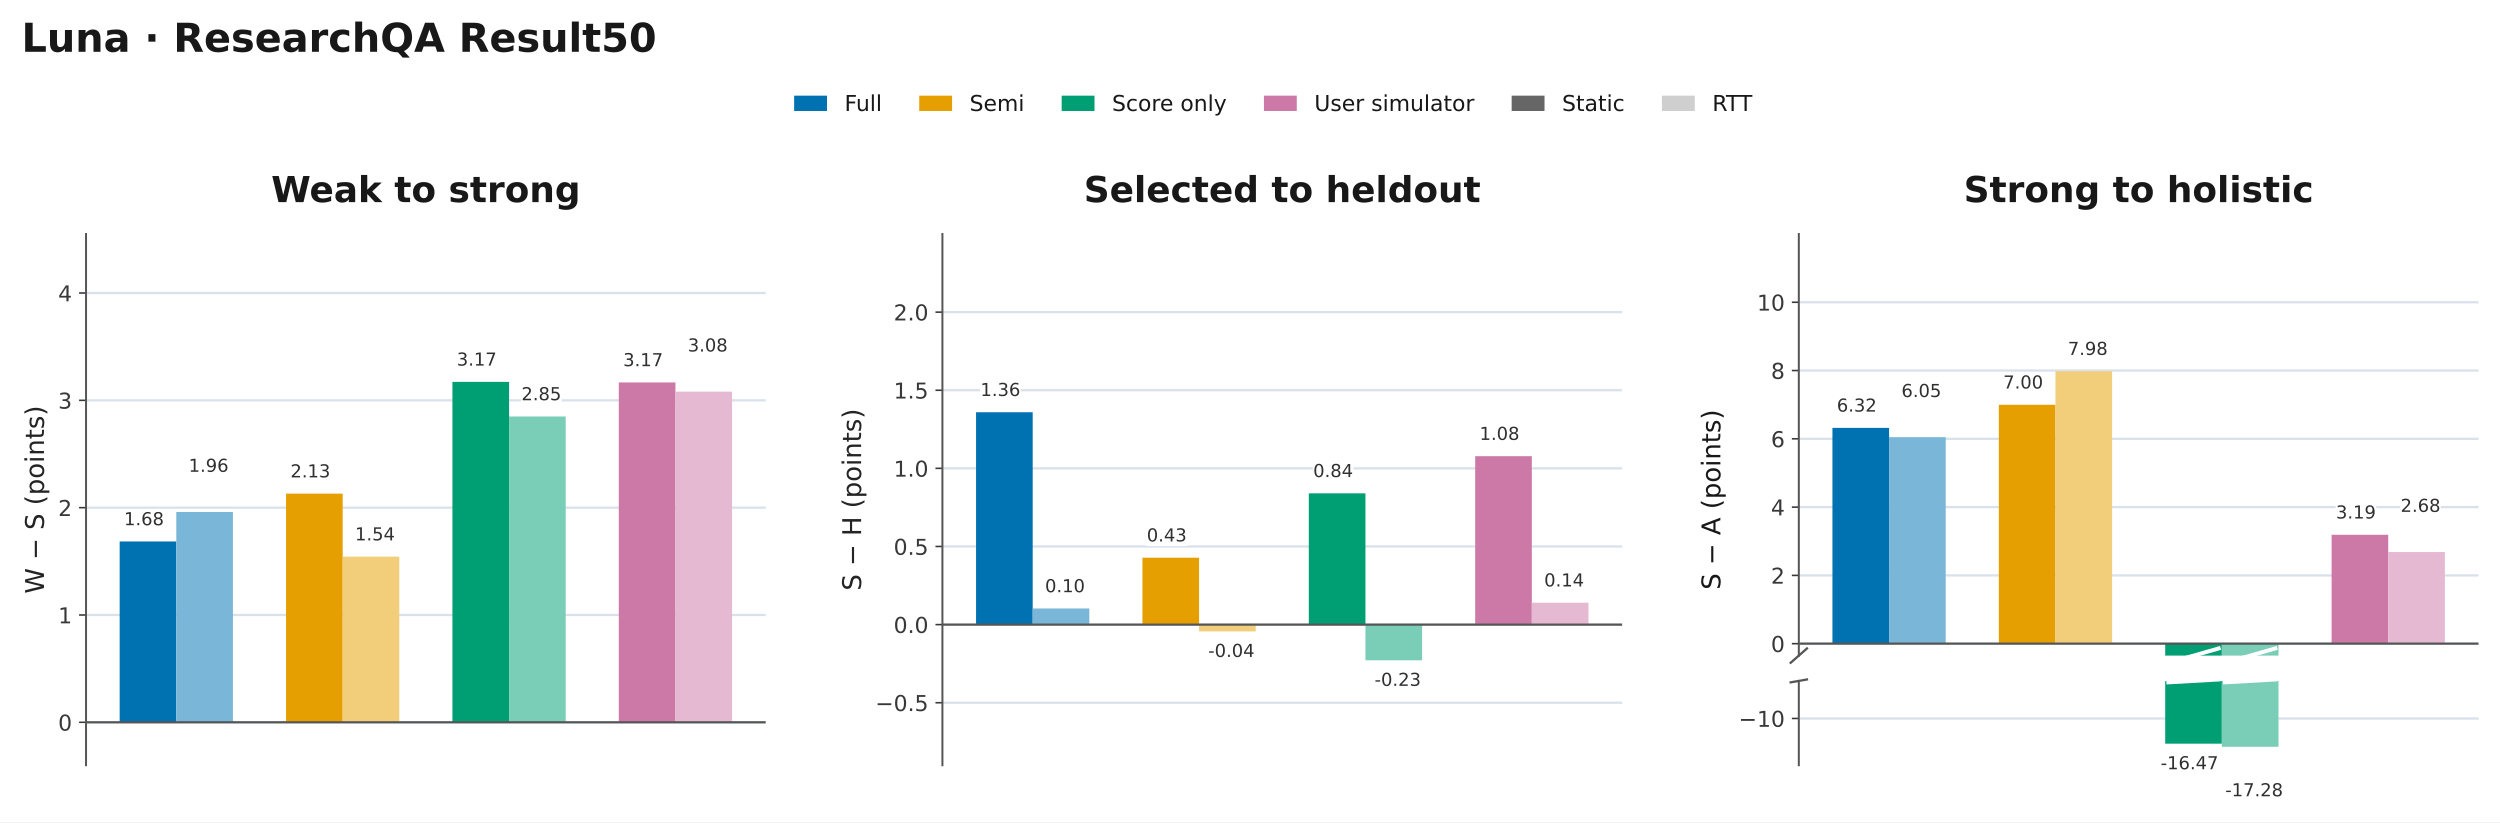
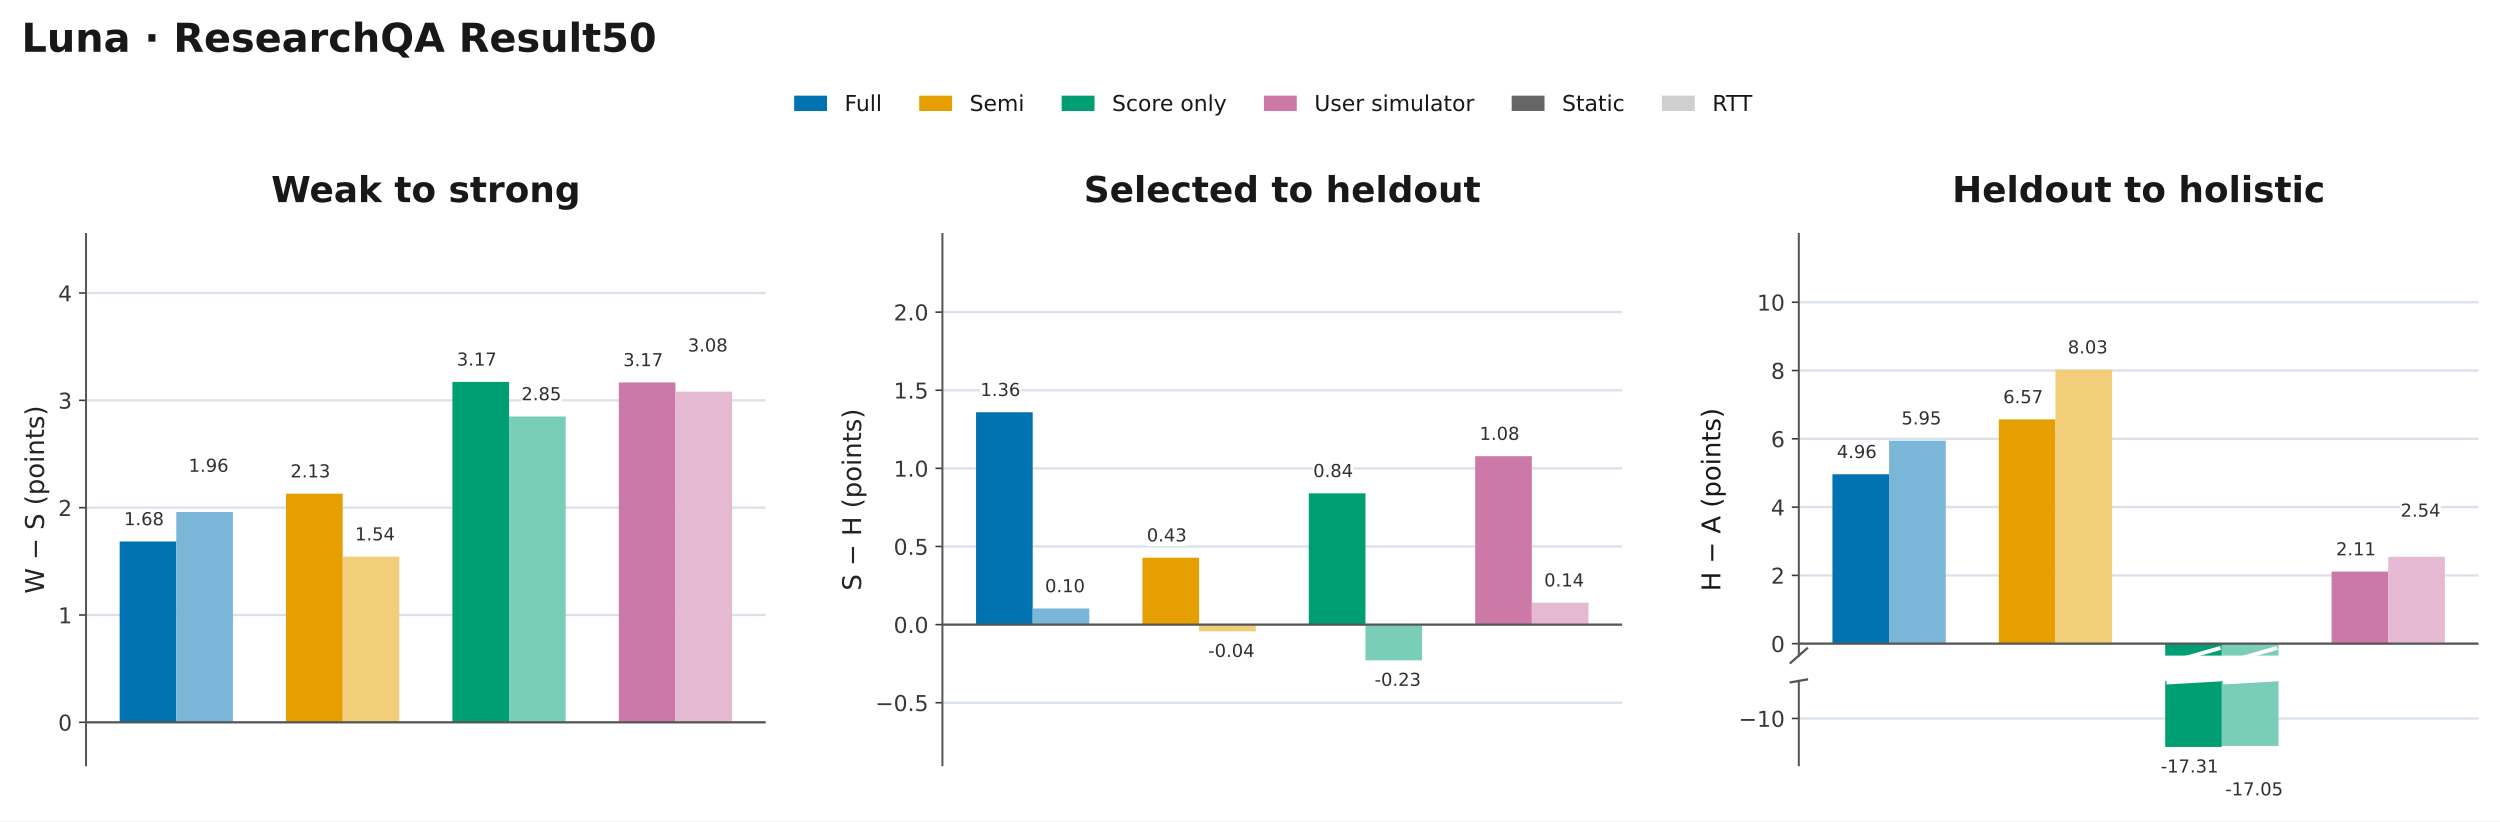
- <svg xmlns="http://www.w3.org/2000/svg" xmlns:xlink="http://www.w3.org/1999/xlink" width="1255.392pt" height="412.823pt" viewBox="0 0 1255.392 412.823" version="1.1">
+ <svg xmlns="http://www.w3.org/2000/svg" xmlns:xlink="http://www.w3.org/1999/xlink" width="1255.392pt" height="412.376pt" viewBox="0 0 1255.392 412.376" version="1.1">
  <defs>
    <style type="text/css">*{stroke-linejoin: round; stroke-linecap: butt}</style>
  </defs>
  <g id="figure_1">
    <g id="patch_1">
-       <path d="M 0 412.823  L 1255.392 412.823  L 1255.392 0  L 0 0  z " style="fill: #ffffff" />
+       <path d="M 0 412.376  L 1255.392 412.376  L 1255.392 -0  L 0 -0  z " style="fill: #ffffff" />
    </g>
    <g id="axes_1">
      <g id="patch_2">
        <path d="M 43.2 384.264  L 384.505 384.264  L 384.505 117.504  L 43.2 117.504  z " style="fill: #ffffff" />
      </g>
      <g id="matplotlib.axis_1" />
      <g id="matplotlib.axis_2">
        <g id="ytick_1">
          <g id="line2d_1">
-             <path d="M 43.2 362.708  L 384.505 362.708  " clip-path="url(#p9faafed4c2)" style="fill: none; stroke: #d9e1eb; stroke-width: 1.15; stroke-linecap: square" />
+             <path d="M 43.2 362.708  L 384.505 362.708  " clip-path="url(#p93e7da0322)" style="fill: none; stroke: #d9e1eb; stroke-width: 1.15; stroke-linecap: square" />
          </g>
          <g id="line2d_2">
            <defs>
-               <path id="mad40449854" d="M 0 0  L -3.5 0  " style="stroke: #383838; stroke-width: 0.8" />
+               <path id="m800d8daa7b" d="M 0 0  L -3.5 0  " style="stroke: #383838; stroke-width: 0.8" />
            </defs>
            <g>
-               <use xlink:href="#mad40449854" x="43.2" y="362.708" style="fill: #383838; stroke: #383838; stroke-width: 0.8" />
+               <use xlink:href="#m800d8daa7b" x="43.2" y="362.708" style="fill: #383838; stroke: #383838; stroke-width: 0.8" />
            </g>
          </g>
          <g id="text_1">
            <text style="font-size: 11px; font-family: 'DejaVu Sans'; text-anchor: end; fill: #383838" x="36.2" y="366.886" transform="rotate(-0 36.2 366.8863)">0</text>
          </g>
        </g>
        <g id="ytick_2">
          <g id="line2d_3">
-             <path d="M 43.2 308.817  L 384.505 308.817  " clip-path="url(#p9faafed4c2)" style="fill: none; stroke: #d9e1eb; stroke-width: 1.15; stroke-linecap: square" />
+             <path d="M 43.2 308.817  L 384.505 308.817  " clip-path="url(#p93e7da0322)" style="fill: none; stroke: #d9e1eb; stroke-width: 1.15; stroke-linecap: square" />
          </g>
          <g id="line2d_4">
            <g>
-               <use xlink:href="#mad40449854" x="43.2" y="308.817" style="fill: #383838; stroke: #383838; stroke-width: 0.8" />
+               <use xlink:href="#m800d8daa7b" x="43.2" y="308.817" style="fill: #383838; stroke: #383838; stroke-width: 0.8" />
            </g>
          </g>
          <g id="text_2">
            <text style="font-size: 11px; font-family: 'DejaVu Sans'; text-anchor: end; fill: #383838" x="36.2" y="312.995" transform="rotate(-0 36.2 312.9954)">1</text>
          </g>
        </g>
        <g id="ytick_3">
          <g id="line2d_5">
-             <path d="M 43.2 254.926  L 384.505 254.926  " clip-path="url(#p9faafed4c2)" style="fill: none; stroke: #d9e1eb; stroke-width: 1.15; stroke-linecap: square" />
+             <path d="M 43.2 254.926  L 384.505 254.926  " clip-path="url(#p93e7da0322)" style="fill: none; stroke: #d9e1eb; stroke-width: 1.15; stroke-linecap: square" />
          </g>
          <g id="line2d_6">
            <g>
-               <use xlink:href="#mad40449854" x="43.2" y="254.926" style="fill: #383838; stroke: #383838; stroke-width: 0.8" />
+               <use xlink:href="#m800d8daa7b" x="43.2" y="254.926" style="fill: #383838; stroke: #383838; stroke-width: 0.8" />
            </g>
          </g>
          <g id="text_3">
            <text style="font-size: 11px; font-family: 'DejaVu Sans'; text-anchor: end; fill: #383838" x="36.2" y="259.105" transform="rotate(-0 36.2 259.1045)">2</text>
          </g>
        </g>
        <g id="ytick_4">
          <g id="line2d_7">
-             <path d="M 43.2 201.035  L 384.505 201.035  " clip-path="url(#p9faafed4c2)" style="fill: none; stroke: #d9e1eb; stroke-width: 1.15; stroke-linecap: square" />
+             <path d="M 43.2 201.035  L 384.505 201.035  " clip-path="url(#p93e7da0322)" style="fill: none; stroke: #d9e1eb; stroke-width: 1.15; stroke-linecap: square" />
          </g>
          <g id="line2d_8">
            <g>
-               <use xlink:href="#mad40449854" x="43.2" y="201.035" style="fill: #383838; stroke: #383838; stroke-width: 0.8" />
+               <use xlink:href="#m800d8daa7b" x="43.2" y="201.035" style="fill: #383838; stroke: #383838; stroke-width: 0.8" />
            </g>
          </g>
          <g id="text_4">
            <text style="font-size: 11px; font-family: 'DejaVu Sans'; text-anchor: end; fill: #383838" x="36.2" y="205.214" transform="rotate(-0 36.2 205.2136)">3</text>
          </g>
        </g>
        <g id="ytick_5">
          <g id="line2d_9">
-             <path d="M 43.2 147.144  L 384.505 147.144  " clip-path="url(#p9faafed4c2)" style="fill: none; stroke: #d9e1eb; stroke-width: 1.15; stroke-linecap: square" />
+             <path d="M 43.2 147.144  L 384.505 147.144  " clip-path="url(#p93e7da0322)" style="fill: none; stroke: #d9e1eb; stroke-width: 1.15; stroke-linecap: square" />
          </g>
          <g id="line2d_10">
            <g>
-               <use xlink:href="#mad40449854" x="43.2" y="147.144" style="fill: #383838; stroke: #383838; stroke-width: 0.8" />
+               <use xlink:href="#m800d8daa7b" x="43.2" y="147.144" style="fill: #383838; stroke: #383838; stroke-width: 0.8" />
            </g>
          </g>
          <g id="text_5">
            <text style="font-size: 11px; font-family: 'DejaVu Sans'; text-anchor: end; fill: #383838" x="36.2" y="151.323" transform="rotate(-0 36.2 151.3227)">4</text>
          </g>
        </g>
        <g id="text_6">
          <text style="font-size: 13px; font-family: 'DejaVu Sans'; text-anchor: middle; fill: #242424" x="22.078" y="250.884" transform="rotate(-90 22.0782 250.884)">W − S (points)</text>
        </g>
      </g>
      <g id="patch_3">
-         <path d="M 60.087 362.708  L 88.53 362.708  L 88.53 271.906  L 60.087 271.906  z " clip-path="url(#p9faafed4c2)" style="fill: #0072b2" />
+         <path d="M 60.087 362.708  L 88.53 362.708  L 88.53 271.906  L 60.087 271.906  z " clip-path="url(#p93e7da0322)" style="fill: #0072b2" />
      </g>
      <g id="patch_4">
-         <path d="M 88.53 362.708  L 116.972 362.708  L 116.972 257.096  L 88.53 257.096  z " clip-path="url(#p9faafed4c2)" style="fill: #7ab6d7" />
+         <path d="M 88.53 362.708  L 116.972 362.708  L 116.972 257.096  L 88.53 257.096  z " clip-path="url(#p93e7da0322)" style="fill: #7ab6d7" />
      </g>
      <g id="patch_5">
-         <path d="M 143.636 362.708  L 172.078 362.708  L 172.078 247.89  L 143.636 247.89  z " clip-path="url(#p9faafed4c2)" style="fill: #e69f00" />
+         <path d="M 143.636 362.708  L 172.078 362.708  L 172.078 247.89  L 143.636 247.89  z " clip-path="url(#p93e7da0322)" style="fill: #e69f00" />
      </g>
      <g id="patch_6">
-         <path d="M 172.078 362.708  L 200.52 362.708  L 200.52 279.519  L 172.078 279.519  z " clip-path="url(#p9faafed4c2)" style="fill: #f2cd7a" />
+         <path d="M 172.078 362.708  L 200.52 362.708  L 200.52 279.519  L 172.078 279.519  z " clip-path="url(#p93e7da0322)" style="fill: #f2cd7a" />
      </g>
      <g id="patch_7">
-         <path d="M 227.184 362.708  L 255.627 362.708  L 255.627 191.764  L 227.184 191.764  z " clip-path="url(#p9faafed4c2)" style="fill: #009e73" />
+         <path d="M 227.184 362.708  L 255.627 362.708  L 255.627 191.764  L 227.184 191.764  z " clip-path="url(#p93e7da0322)" style="fill: #009e73" />
      </g>
      <g id="patch_8">
-         <path d="M 255.627 362.708  L 284.069 362.708  L 284.069 209.14  L 255.627 209.14  z " clip-path="url(#p9faafed4c2)" style="fill: #7acdb6" />
+         <path d="M 255.627 362.708  L 284.069 362.708  L 284.069 209.14  L 255.627 209.14  z " clip-path="url(#p93e7da0322)" style="fill: #7acdb6" />
      </g>
      <g id="patch_9">
-         <path d="M 310.733 362.708  L 339.175 362.708  L 339.175 192.042  L 310.733 192.042  z " clip-path="url(#p9faafed4c2)" style="fill: #cc79a7" />
+         <path d="M 310.733 362.708  L 339.175 362.708  L 339.175 192.042  L 310.733 192.042  z " clip-path="url(#p93e7da0322)" style="fill: #cc79a7" />
      </g>
      <g id="patch_10">
-         <path d="M 339.175 362.708  L 367.617 362.708  L 367.617 196.672  L 339.175 196.672  z " clip-path="url(#p9faafed4c2)" style="fill: #e4b9d1" />
+         <path d="M 339.175 362.708  L 367.617 362.708  L 367.617 196.672  L 339.175 196.672  z " clip-path="url(#p93e7da0322)" style="fill: #e4b9d1" />
      </g>
      <g id="patch_11">
        <path d="M 43.2 384.264  L 43.2 117.504  " style="fill: none; stroke: #555555; stroke-linejoin: miter; stroke-linecap: square" />
      </g>
      <g id="line2d_11">
-         <path d="M 43.2 362.708  L 384.505 362.708  " clip-path="url(#p9faafed4c2)" style="fill: none; stroke: #555555; stroke-width: 1.1; stroke-linecap: square" />
+         <path d="M 43.2 362.708  L 384.505 362.708  " clip-path="url(#p93e7da0322)" style="fill: none; stroke: #555555; stroke-width: 1.1; stroke-linecap: square" />
      </g>
      <g id="text_7">
        <text style="font-weight: 700; font-size: 18px; font-family: 'DejaVu Sans'; text-anchor: middle; fill: #181818" x="213.852" y="101.504" transform="rotate(-0 213.8523 101.504)">Weak to strong</text>
      </g>
      <g id="text_8">
        <g id="patch_12">
          <path d="M 62.109 266.086  L 82.508 266.086  L 82.508 256.726  L 62.109 256.726  z " style="fill: #ffffff" />
        </g>
        <text style="font-size: 9px; font-family: 'DejaVu Sans'; text-anchor: middle; fill: #303030" x="72.308" y="263.744" transform="rotate(-0 72.30849 263.7436)">1.68</text>
      </g>
      <g id="text_9">
        <g id="patch_13">
          <path d="M 94.551 239.276  L 114.95 239.276  L 114.95 229.916  L 94.551 229.916  z " style="fill: #ffffff" />
        </g>
        <text style="font-size: 9px; font-family: 'DejaVu Sans'; text-anchor: middle; fill: #303030" x="104.751" y="236.934" transform="rotate(-0 104.7505 236.9343)">1.96</text>
      </g>
      <g id="text_10">
        <g id="patch_14">
          <path d="M 145.657 242.07  L 166.057 242.07  L 166.057 232.71  L 145.657 232.71  z " style="fill: #ffffff" />
        </g>
        <text style="font-size: 9px; font-family: 'DejaVu Sans'; text-anchor: middle; fill: #303030" x="155.857" y="239.728" transform="rotate(-0 155.857 239.728)">2.13</text>
      </g>
      <g id="text_11">
        <g id="patch_15">
          <path d="M 178.1 273.699  L 198.499 273.699  L 198.499 264.339  L 178.1 264.339  z " style="fill: #ffffff" />
        </g>
        <text style="font-size: 9px; font-family: 'DejaVu Sans'; text-anchor: middle; fill: #303030" x="188.299" y="271.357" transform="rotate(-0 188.299 271.3568)">1.54</text>
      </g>
      <g id="text_12">
        <g id="patch_16">
          <path d="M 229.206 185.944  L 249.605 185.944  L 249.605 176.584  L 229.206 176.584  z " style="fill: #ffffff" />
        </g>
        <text style="font-size: 9px; font-family: 'DejaVu Sans'; text-anchor: middle; fill: #303030" x="239.406" y="183.602" transform="rotate(-0 239.4055 183.6023)">3.17</text>
      </g>
      <g id="text_13">
        <g id="patch_17">
          <path d="M 261.648 203.32  L 282.047 203.32  L 282.047 193.96  L 261.648 193.96  z " style="fill: #ffffff" />
        </g>
        <text style="font-size: 9px; font-family: 'DejaVu Sans'; text-anchor: middle; fill: #303030" x="271.848" y="200.978" transform="rotate(-0 271.8476 200.9778)">2.85</text>
      </g>
      <g id="text_14">
        <g id="patch_18">
          <path d="M 312.754 186.222  L 333.154 186.222  L 333.154 176.862  L 312.754 176.862  z " style="fill: #ffffff" />
        </g>
        <text style="font-size: 9px; font-family: 'DejaVu Sans'; text-anchor: middle; fill: #303030" x="322.954" y="183.88" transform="rotate(-0 322.954 183.8803)">3.17</text>
      </g>
      <g id="text_15">
        <g id="patch_19">
          <path d="M 345.197 178.852  L 365.596 178.852  L 365.596 169.492  L 345.197 169.492  z " style="fill: #ffffff" />
        </g>
        <text style="font-size: 9px; font-family: 'DejaVu Sans'; text-anchor: middle; fill: #303030" x="355.396" y="176.51" transform="rotate(-0 355.3961 176.5102)">3.08</text>
      </g>
    </g>
    <g id="axes_2">
      <g id="patch_20">
        <path d="M 473.244 384.264  L 814.548 384.264  L 814.548 117.504  L 473.244 117.504  z " style="fill: #ffffff" />
      </g>
      <g id="matplotlib.axis_3" />
      <g id="matplotlib.axis_4">
        <g id="ytick_6">
          <g id="line2d_12">
-             <path d="M 473.244 352.88  L 814.548 352.88  " clip-path="url(#pe80ab990f4)" style="fill: none; stroke: #d9e1eb; stroke-width: 1.15; stroke-linecap: square" />
+             <path d="M 473.244 352.88  L 814.548 352.88  " clip-path="url(#pdd2d379114)" style="fill: none; stroke: #d9e1eb; stroke-width: 1.15; stroke-linecap: square" />
          </g>
          <g id="line2d_13">
            <g>
-               <use xlink:href="#mad40449854" x="473.244" y="352.88" style="fill: #383838; stroke: #383838; stroke-width: 0.8" />
+               <use xlink:href="#m800d8daa7b" x="473.244" y="352.88" style="fill: #383838; stroke: #383838; stroke-width: 0.8" />
            </g>
          </g>
          <g id="text_16">
            <text style="font-size: 11px; font-family: 'DejaVu Sans'; text-anchor: end; fill: #383838" x="466.244" y="357.059" transform="rotate(-0 466.2437 357.0592)">−0.5</text>
          </g>
        </g>
        <g id="ytick_7">
          <g id="line2d_14">
-             <path d="M 473.244 313.651  L 814.548 313.651  " clip-path="url(#pe80ab990f4)" style="fill: none; stroke: #d9e1eb; stroke-width: 1.15; stroke-linecap: square" />
+             <path d="M 473.244 313.651  L 814.548 313.651  " clip-path="url(#pdd2d379114)" style="fill: none; stroke: #d9e1eb; stroke-width: 1.15; stroke-linecap: square" />
          </g>
          <g id="line2d_15">
            <g>
-               <use xlink:href="#mad40449854" x="473.244" y="313.651" style="fill: #383838; stroke: #383838; stroke-width: 0.8" />
+               <use xlink:href="#m800d8daa7b" x="473.244" y="313.651" style="fill: #383838; stroke: #383838; stroke-width: 0.8" />
            </g>
          </g>
          <g id="text_17">
            <text style="font-size: 11px; font-family: 'DejaVu Sans'; text-anchor: end; fill: #383838" x="466.244" y="317.83" transform="rotate(-0 466.2437 317.8298)">0.0</text>
          </g>
        </g>
        <g id="ytick_8">
          <g id="line2d_16">
-             <path d="M 473.244 274.422  L 814.548 274.422  " clip-path="url(#pe80ab990f4)" style="fill: none; stroke: #d9e1eb; stroke-width: 1.15; stroke-linecap: square" />
+             <path d="M 473.244 274.422  L 814.548 274.422  " clip-path="url(#pdd2d379114)" style="fill: none; stroke: #d9e1eb; stroke-width: 1.15; stroke-linecap: square" />
          </g>
          <g id="line2d_17">
            <g>
-               <use xlink:href="#mad40449854" x="473.244" y="274.422" style="fill: #383838; stroke: #383838; stroke-width: 0.8" />
+               <use xlink:href="#m800d8daa7b" x="473.244" y="274.422" style="fill: #383838; stroke: #383838; stroke-width: 0.8" />
            </g>
          </g>
          <g id="text_18">
            <text style="font-size: 11px; font-family: 'DejaVu Sans'; text-anchor: end; fill: #383838" x="466.244" y="278.6" transform="rotate(-0 466.2437 278.6004)">0.5</text>
          </g>
        </g>
        <g id="ytick_9">
          <g id="line2d_18">
-             <path d="M 473.244 235.192  L 814.548 235.192  " clip-path="url(#pe80ab990f4)" style="fill: none; stroke: #d9e1eb; stroke-width: 1.15; stroke-linecap: square" />
+             <path d="M 473.244 235.192  L 814.548 235.192  " clip-path="url(#pdd2d379114)" style="fill: none; stroke: #d9e1eb; stroke-width: 1.15; stroke-linecap: square" />
          </g>
          <g id="line2d_19">
            <g>
-               <use xlink:href="#mad40449854" x="473.244" y="235.192" style="fill: #383838; stroke: #383838; stroke-width: 0.8" />
+               <use xlink:href="#m800d8daa7b" x="473.244" y="235.192" style="fill: #383838; stroke: #383838; stroke-width: 0.8" />
            </g>
          </g>
          <g id="text_19">
            <text style="font-size: 11px; font-family: 'DejaVu Sans'; text-anchor: end; fill: #383838" x="466.244" y="239.371" transform="rotate(-0 466.2437 239.3709)">1.0</text>
          </g>
        </g>
        <g id="ytick_10">
          <g id="line2d_20">
-             <path d="M 473.244 195.963  L 814.548 195.963  " clip-path="url(#pe80ab990f4)" style="fill: none; stroke: #d9e1eb; stroke-width: 1.15; stroke-linecap: square" />
+             <path d="M 473.244 195.963  L 814.548 195.963  " clip-path="url(#pdd2d379114)" style="fill: none; stroke: #d9e1eb; stroke-width: 1.15; stroke-linecap: square" />
          </g>
          <g id="line2d_21">
            <g>
-               <use xlink:href="#mad40449854" x="473.244" y="195.963" style="fill: #383838; stroke: #383838; stroke-width: 0.8" />
+               <use xlink:href="#m800d8daa7b" x="473.244" y="195.963" style="fill: #383838; stroke: #383838; stroke-width: 0.8" />
            </g>
          </g>
          <g id="text_20">
            <text style="font-size: 11px; font-family: 'DejaVu Sans'; text-anchor: end; fill: #383838" x="466.244" y="200.142" transform="rotate(-0 466.2437 200.1415)">1.5</text>
          </g>
        </g>
        <g id="ytick_11">
          <g id="line2d_22">
-             <path d="M 473.244 156.733  L 814.548 156.733  " clip-path="url(#pe80ab990f4)" style="fill: none; stroke: #d9e1eb; stroke-width: 1.15; stroke-linecap: square" />
+             <path d="M 473.244 156.733  L 814.548 156.733  " clip-path="url(#pdd2d379114)" style="fill: none; stroke: #d9e1eb; stroke-width: 1.15; stroke-linecap: square" />
          </g>
          <g id="line2d_23">
            <g>
-               <use xlink:href="#mad40449854" x="473.244" y="156.733" style="fill: #383838; stroke: #383838; stroke-width: 0.8" />
+               <use xlink:href="#m800d8daa7b" x="473.244" y="156.733" style="fill: #383838; stroke: #383838; stroke-width: 0.8" />
            </g>
          </g>
          <g id="text_21">
            <text style="font-size: 11px; font-family: 'DejaVu Sans'; text-anchor: end; fill: #383838" x="466.244" y="160.912" transform="rotate(-0 466.2437 160.9121)">2.0</text>
          </g>
        </g>
        <g id="text_22">
          <text style="font-size: 13px; font-family: 'DejaVu Sans'; text-anchor: middle; fill: #242424" x="432.41" y="250.884" transform="rotate(-90 432.4096 250.884)">S − H (points)</text>
        </g>
      </g>
      <g id="patch_21">
-         <path d="M 490.131 313.651  L 518.573 313.651  L 518.573 207.016  L 490.131 207.016  z " clip-path="url(#pe80ab990f4)" style="fill: #0072b2" />
+         <path d="M 490.131 313.651  L 518.573 313.651  L 518.573 207.016  L 490.131 207.016  z " clip-path="url(#pdd2d379114)" style="fill: #0072b2" />
      </g>
      <g id="patch_22">
-         <path d="M 518.573 313.651  L 547.015 313.651  L 547.015 305.551  L 518.573 305.551  z " clip-path="url(#pe80ab990f4)" style="fill: #7ab6d7" />
+         <path d="M 518.573 313.651  L 547.015 313.651  L 547.015 305.551  L 518.573 305.551  z " clip-path="url(#pdd2d379114)" style="fill: #7ab6d7" />
      </g>
      <g id="patch_23">
-         <path d="M 573.68 313.651  L 602.122 313.651  L 602.122 280.047  L 573.68 280.047  z " clip-path="url(#pe80ab990f4)" style="fill: #e69f00" />
+         <path d="M 573.68 313.651  L 602.122 313.651  L 602.122 280.047  L 573.68 280.047  z " clip-path="url(#pdd2d379114)" style="fill: #e69f00" />
      </g>
      <g id="patch_24">
-         <path d="M 602.122 313.651  L 630.564 313.651  L 630.564 317.055  L 602.122 317.055  z " clip-path="url(#pe80ab990f4)" style="fill: #f2cd7a" />
+         <path d="M 602.122 313.651  L 630.564 313.651  L 630.564 317.055  L 602.122 317.055  z " clip-path="url(#pdd2d379114)" style="fill: #f2cd7a" />
      </g>
      <g id="patch_25">
-         <path d="M 657.228 313.651  L 685.67 313.651  L 685.67 247.729  L 657.228 247.729  z " clip-path="url(#pe80ab990f4)" style="fill: #009e73" />
+         <path d="M 657.228 313.651  L 685.67 313.651  L 685.67 247.729  L 657.228 247.729  z " clip-path="url(#pdd2d379114)" style="fill: #009e73" />
      </g>
      <g id="patch_26">
-         <path d="M 685.67 313.651  L 714.112 313.651  L 714.112 331.585  L 685.67 331.585  z " clip-path="url(#pe80ab990f4)" style="fill: #7acdb6" />
+         <path d="M 685.67 313.651  L 714.112 313.651  L 714.112 331.585  L 685.67 331.585  z " clip-path="url(#pdd2d379114)" style="fill: #7acdb6" />
      </g>
      <g id="patch_27">
-         <path d="M 740.777 313.651  L 769.219 313.651  L 769.219 229.069  L 740.777 229.069  z " clip-path="url(#pe80ab990f4)" style="fill: #cc79a7" />
+         <path d="M 740.777 313.651  L 769.219 313.651  L 769.219 229.069  L 740.777 229.069  z " clip-path="url(#pdd2d379114)" style="fill: #cc79a7" />
      </g>
      <g id="patch_28">
-         <path d="M 769.219 313.651  L 797.661 313.651  L 797.661 302.65  L 769.219 302.65  z " clip-path="url(#pe80ab990f4)" style="fill: #e4b9d1" />
+         <path d="M 769.219 313.651  L 797.661 313.651  L 797.661 302.65  L 769.219 302.65  z " clip-path="url(#pdd2d379114)" style="fill: #e4b9d1" />
      </g>
      <g id="patch_29">
        <path d="M 473.244 384.264  L 473.244 117.504  " style="fill: none; stroke: #555555; stroke-linejoin: miter; stroke-linecap: square" />
      </g>
      <g id="line2d_24">
-         <path d="M 473.244 313.651  L 814.548 313.651  " clip-path="url(#pe80ab990f4)" style="fill: none; stroke: #555555; stroke-width: 1.1; stroke-linecap: square" />
+         <path d="M 473.244 313.651  L 814.548 313.651  " clip-path="url(#pdd2d379114)" style="fill: none; stroke: #555555; stroke-width: 1.1; stroke-linecap: square" />
      </g>
      <g id="text_23">
        <text style="font-weight: 700; font-size: 18px; font-family: 'DejaVu Sans'; text-anchor: middle; fill: #181818" x="643.896" y="101.504" transform="rotate(-0 643.896 101.504)">Selected to heldout</text>
      </g>
      <g id="text_24">
        <g id="patch_30">
          <path d="M 492.153 201.196  L 512.552 201.196  L 512.552 191.836  L 492.153 191.836  z " style="fill: #ffffff" />
        </g>
        <text style="font-size: 9px; font-family: 'DejaVu Sans'; text-anchor: middle; fill: #303030" x="502.352" y="198.853" transform="rotate(-0 502.3522 198.8534)">1.36</text>
      </g>
      <g id="text_25">
        <g id="patch_31">
          <path d="M 524.595 299.731  L 544.994 299.731  L 544.994 290.371  L 524.595 290.371  z " style="fill: #ffffff" />
        </g>
        <text style="font-size: 9px; font-family: 'DejaVu Sans'; text-anchor: middle; fill: #303030" x="534.794" y="297.389" transform="rotate(-0 534.7943 297.3888)">0.10</text>
      </g>
      <g id="text_26">
        <g id="patch_32">
          <path d="M 575.701 274.227  L 596.1 274.227  L 596.1 264.867  L 575.701 264.867  z " style="fill: #ffffff" />
        </g>
        <text style="font-size: 9px; font-family: 'DejaVu Sans'; text-anchor: middle; fill: #303030" x="585.901" y="271.884" transform="rotate(-0 585.9007 271.8845)">0.43</text>
      </g>
      <g id="text_27">
        <g id="patch_33">
          <path d="M 606.52 332.235  L 630.166 332.235  L 630.166 322.875  L 606.52 322.875  z " style="fill: #ffffff" />
        </g>
        <text style="font-size: 9px; font-family: 'DejaVu Sans'; text-anchor: middle; fill: #303030" x="618.343" y="329.893" transform="rotate(-0 618.3428 329.893)">-0.04</text>
      </g>
      <g id="text_28">
        <g id="patch_34">
          <path d="M 659.25 241.909  L 679.649 241.909  L 679.649 232.549  L 659.25 232.549  z " style="fill: #ffffff" />
        </g>
        <text style="font-size: 9px; font-family: 'DejaVu Sans'; text-anchor: middle; fill: #303030" x="669.449" y="239.567" transform="rotate(-0 669.4492 239.5669)">0.84</text>
      </g>
      <g id="text_29">
        <g id="patch_35">
          <path d="M 690.068 346.765  L 713.714 346.765  L 713.714 337.405  L 690.068 337.405  z " style="fill: #ffffff" />
        </g>
        <text style="font-size: 9px; font-family: 'DejaVu Sans'; text-anchor: middle; fill: #303030" x="701.891" y="344.422" transform="rotate(-0 701.8913 344.4224)">-0.23</text>
      </g>
      <g id="text_30">
        <g id="patch_36">
          <path d="M 742.798 223.249  L 763.197 223.249  L 763.197 213.889  L 742.798 213.889  z " style="fill: #ffffff" />
        </g>
        <text style="font-size: 9px; font-family: 'DejaVu Sans'; text-anchor: middle; fill: #303030" x="752.998" y="220.907" transform="rotate(-0 752.9977 220.907)">1.08</text>
      </g>
      <g id="text_31">
        <g id="patch_37">
          <path d="M 775.24 296.83  L 795.639 296.83  L 795.639 287.47  L 775.24 287.47  z " style="fill: #ffffff" />
        </g>
        <text style="font-size: 9px; font-family: 'DejaVu Sans'; text-anchor: middle; fill: #303030" x="785.44" y="294.488" transform="rotate(-0 785.4398 294.4881)">0.14</text>
      </g>
    </g>
    <g id="axes_3">
      <g id="patch_38">
        <path d="M 903.287 329.218  L 1244.592 329.218  L 1244.592 117.504  L 903.287 117.504  z " style="fill: #ffffff" />
      </g>
      <g id="matplotlib.axis_5" />
      <g id="matplotlib.axis_6">
        <g id="ytick_12">
          <g id="line2d_25">
-             <path d="M 903.287 323.218  L 1244.592 323.218  " clip-path="url(#p4b47333e93)" style="fill: none; stroke: #d9e1eb; stroke-width: 1.15; stroke-linecap: square" />
+             <path d="M 903.287 323.218  L 1244.592 323.218  " clip-path="url(#p025d0d822d)" style="fill: none; stroke: #d9e1eb; stroke-width: 1.15; stroke-linecap: square" />
          </g>
          <g id="line2d_26">
            <g>
-               <use xlink:href="#mad40449854" x="903.287" y="323.218" style="fill: #383838; stroke: #383838; stroke-width: 0.8" />
+               <use xlink:href="#m800d8daa7b" x="903.287" y="323.218" style="fill: #383838; stroke: #383838; stroke-width: 0.8" />
            </g>
          </g>
          <g id="text_32">
            <text style="font-size: 11px; font-family: 'DejaVu Sans'; text-anchor: end; fill: #383838" x="896.287" y="327.397" transform="rotate(-0 896.2875 327.397)">0</text>
          </g>
        </g>
        <g id="ytick_13">
          <g id="line2d_27">
-             <path d="M 903.287 288.933  L 1244.592 288.933  " clip-path="url(#p4b47333e93)" style="fill: none; stroke: #d9e1eb; stroke-width: 1.15; stroke-linecap: square" />
+             <path d="M 903.287 288.933  L 1244.592 288.933  " clip-path="url(#p025d0d822d)" style="fill: none; stroke: #d9e1eb; stroke-width: 1.15; stroke-linecap: square" />
          </g>
          <g id="line2d_28">
            <g>
-               <use xlink:href="#mad40449854" x="903.287" y="288.933" style="fill: #383838; stroke: #383838; stroke-width: 0.8" />
+               <use xlink:href="#m800d8daa7b" x="903.287" y="288.933" style="fill: #383838; stroke: #383838; stroke-width: 0.8" />
            </g>
          </g>
          <g id="text_33">
            <text style="font-size: 11px; font-family: 'DejaVu Sans'; text-anchor: end; fill: #383838" x="896.287" y="293.111" transform="rotate(-0 896.2875 293.1113)">2</text>
          </g>
        </g>
        <g id="ytick_14">
          <g id="line2d_29">
-             <path d="M 903.287 254.647  L 1244.592 254.647  " clip-path="url(#p4b47333e93)" style="fill: none; stroke: #d9e1eb; stroke-width: 1.15; stroke-linecap: square" />
+             <path d="M 903.287 254.647  L 1244.592 254.647  " clip-path="url(#p025d0d822d)" style="fill: none; stroke: #d9e1eb; stroke-width: 1.15; stroke-linecap: square" />
          </g>
          <g id="line2d_30">
            <g>
-               <use xlink:href="#mad40449854" x="903.287" y="254.647" style="fill: #383838; stroke: #383838; stroke-width: 0.8" />
+               <use xlink:href="#m800d8daa7b" x="903.287" y="254.647" style="fill: #383838; stroke: #383838; stroke-width: 0.8" />
            </g>
          </g>
          <g id="text_34">
            <text style="font-size: 11px; font-family: 'DejaVu Sans'; text-anchor: end; fill: #383838" x="896.287" y="258.826" transform="rotate(-0 896.2875 258.8256)">4</text>
          </g>
        </g>
        <g id="ytick_15">
          <g id="line2d_31">
-             <path d="M 903.287 220.361  L 1244.592 220.361  " clip-path="url(#p4b47333e93)" style="fill: none; stroke: #d9e1eb; stroke-width: 1.15; stroke-linecap: square" />
+             <path d="M 903.287 220.361  L 1244.592 220.361  " clip-path="url(#p025d0d822d)" style="fill: none; stroke: #d9e1eb; stroke-width: 1.15; stroke-linecap: square" />
          </g>
          <g id="line2d_32">
            <g>
-               <use xlink:href="#mad40449854" x="903.287" y="220.361" style="fill: #383838; stroke: #383838; stroke-width: 0.8" />
+               <use xlink:href="#m800d8daa7b" x="903.287" y="220.361" style="fill: #383838; stroke: #383838; stroke-width: 0.8" />
            </g>
          </g>
          <g id="text_35">
            <text style="font-size: 11px; font-family: 'DejaVu Sans'; text-anchor: end; fill: #383838" x="896.287" y="224.54" transform="rotate(-0 896.2875 224.5399)">6</text>
          </g>
        </g>
        <g id="ytick_16">
          <g id="line2d_33">
-             <path d="M 903.287 186.075  L 1244.592 186.075  " clip-path="url(#p4b47333e93)" style="fill: none; stroke: #d9e1eb; stroke-width: 1.15; stroke-linecap: square" />
+             <path d="M 903.287 186.075  L 1244.592 186.075  " clip-path="url(#p025d0d822d)" style="fill: none; stroke: #d9e1eb; stroke-width: 1.15; stroke-linecap: square" />
          </g>
          <g id="line2d_34">
            <g>
-               <use xlink:href="#mad40449854" x="903.287" y="186.075" style="fill: #383838; stroke: #383838; stroke-width: 0.8" />
+               <use xlink:href="#m800d8daa7b" x="903.287" y="186.075" style="fill: #383838; stroke: #383838; stroke-width: 0.8" />
            </g>
          </g>
          <g id="text_36">
            <text style="font-size: 11px; font-family: 'DejaVu Sans'; text-anchor: end; fill: #383838" x="896.287" y="190.254" transform="rotate(-0 896.2875 190.2541)">8</text>
          </g>
        </g>
        <g id="ytick_17">
          <g id="line2d_35">
-             <path d="M 903.287 151.79  L 1244.592 151.79  " clip-path="url(#p4b47333e93)" style="fill: none; stroke: #d9e1eb; stroke-width: 1.15; stroke-linecap: square" />
+             <path d="M 903.287 151.79  L 1244.592 151.79  " clip-path="url(#p025d0d822d)" style="fill: none; stroke: #d9e1eb; stroke-width: 1.15; stroke-linecap: square" />
          </g>
          <g id="line2d_36">
            <g>
-               <use xlink:href="#mad40449854" x="903.287" y="151.79" style="fill: #383838; stroke: #383838; stroke-width: 0.8" />
+               <use xlink:href="#m800d8daa7b" x="903.287" y="151.79" style="fill: #383838; stroke: #383838; stroke-width: 0.8" />
            </g>
          </g>
          <g id="text_37">
            <text style="font-size: 11px; font-family: 'DejaVu Sans'; text-anchor: end; fill: #383838" x="896.287" y="155.968" transform="rotate(-0 896.2875 155.9684)">10</text>
          </g>
        </g>
      </g>
      <g id="patch_39">
-         <path d="M 920.175 323.218  L 948.617 323.218  L 948.617 214.864  L 920.175 214.864  z " clip-path="url(#p4b47333e93)" style="fill: #0072b2" />
+         <path d="M 920.175 323.218  L 948.617 323.218  L 948.617 238.163  L 920.175 238.163  z " clip-path="url(#p025d0d822d)" style="fill: #0072b2" />
      </g>
      <g id="patch_40">
-         <path d="M 948.617 323.218  L 977.059 323.218  L 977.059 219.532  L 948.617 219.532  z " clip-path="url(#p4b47333e93)" style="fill: #7ab6d7" />
+         <path d="M 948.617 323.218  L 977.059 323.218  L 977.059 221.302  L 948.617 221.302  z " clip-path="url(#p025d0d822d)" style="fill: #7ab6d7" />
      </g>
      <g id="patch_41">
-         <path d="M 1003.723 323.218  L 1032.165 323.218  L 1032.165 203.26  L 1003.723 203.26  z " clip-path="url(#p4b47333e93)" style="fill: #e69f00" />
+         <path d="M 1003.723 323.218  L 1032.165 323.218  L 1032.165 210.603  L 1003.723 210.603  z " clip-path="url(#p025d0d822d)" style="fill: #e69f00" />
      </g>
      <g id="patch_42">
-         <path d="M 1032.165 323.218  L 1060.608 323.218  L 1060.608 186.386  L 1032.165 186.386  z " clip-path="url(#p4b47333e93)" style="fill: #f2cd7a" />
+         <path d="M 1032.165 323.218  L 1060.608 323.218  L 1060.608 185.642  L 1032.165 185.642  z " clip-path="url(#p025d0d822d)" style="fill: #f2cd7a" />
      </g>
      <g id="patch_43">
-         <path d="M 1087.272 323.218  L 1115.714 323.218  L 1115.714 605.554  L 1087.272 605.554  z " clip-path="url(#p4b47333e93)" style="fill: #009e73" />
+         <path d="M 1087.272 323.218  L 1115.714 323.218  L 1115.714 619.958  L 1087.272 619.958  z " clip-path="url(#p025d0d822d)" style="fill: #009e73" />
      </g>
      <g id="patch_44">
-         <path d="M 1115.714 323.218  L 1144.156 323.218  L 1144.156 619.365  L 1115.714 619.365  z " clip-path="url(#p4b47333e93)" style="fill: #7acdb6" />
+         <path d="M 1115.714 323.218  L 1144.156 323.218  L 1144.156 615.447  L 1115.714 615.447  z " clip-path="url(#p025d0d822d)" style="fill: #7acdb6" />
      </g>
      <g id="patch_45">
-         <path d="M 1170.82 323.218  L 1199.262 323.218  L 1199.262 268.542  L 1170.82 268.542  z " clip-path="url(#p4b47333e93)" style="fill: #cc79a7" />
+         <path d="M 1170.82 323.218  L 1199.262 323.218  L 1199.262 287.023  L 1170.82 287.023  z " clip-path="url(#p025d0d822d)" style="fill: #cc79a7" />
      </g>
      <g id="patch_46">
-         <path d="M 1199.262 323.218  L 1227.705 323.218  L 1227.705 277.212  L 1199.262 277.212  z " clip-path="url(#p4b47333e93)" style="fill: #e4b9d1" />
+         <path d="M 1199.262 323.218  L 1227.705 323.218  L 1227.705 279.616  L 1199.262 279.616  z " clip-path="url(#p025d0d822d)" style="fill: #e4b9d1" />
      </g>
      <g id="patch_47">
        <path d="M 903.287 329.218  L 903.287 117.504  " style="fill: none; stroke: #555555; stroke-linejoin: miter; stroke-linecap: square" />
      </g>
      <g id="line2d_37">
-         <path d="M 903.287 323.218  L 1244.592 323.218  " clip-path="url(#p4b47333e93)" style="fill: none; stroke: #555555; stroke-width: 1.1; stroke-linecap: square" />
+         <path d="M 903.287 323.218  L 1244.592 323.218  " clip-path="url(#p025d0d822d)" style="fill: none; stroke: #555555; stroke-width: 1.1; stroke-linecap: square" />
      </g>
      <g id="text_38">
-         <text style="font-weight: 700; font-size: 18px; font-family: 'DejaVu Sans'; text-anchor: middle; fill: #181818" x="1073.94" y="101.504" transform="rotate(-0 1073.94 101.504)">Strong to holistic</text>
+         <text style="font-weight: 700; font-size: 18px; font-family: 'DejaVu Sans'; text-anchor: middle; fill: #181818" x="1073.94" y="101.504" transform="rotate(-0 1073.94 101.504)">Heldout to holistic</text>
      </g>
      <g id="text_39">
        <g id="patch_48">
-           <path d="M 922.196 209.044  L 942.595 209.044  L 942.595 199.684  L 922.196 199.684  z " style="fill: #ffffff" />
-         </g>
-         <text style="font-size: 9px; font-family: 'DejaVu Sans'; text-anchor: middle; fill: #303030" x="932.396" y="206.702" transform="rotate(-0 932.3959 206.7018)">6.32</text>
+           <path d="M 922.196 232.343  L 942.595 232.343  L 942.595 222.983  L 922.196 222.983  z " style="fill: #ffffff" />
+         </g>
+         <text style="font-size: 9px; font-family: 'DejaVu Sans'; text-anchor: middle; fill: #303030" x="932.396" y="230.001" transform="rotate(-0 932.3959 230.0011)">4.96</text>
      </g>
      <g id="text_40">
        <g id="patch_49">
-           <path d="M 954.638 201.712  L 975.038 201.712  L 975.038 192.352  L 954.638 192.352  z " style="fill: #ffffff" />
-         </g>
-         <text style="font-size: 9px; font-family: 'DejaVu Sans'; text-anchor: middle; fill: #303030" x="964.838" y="199.37" transform="rotate(-0 964.838 199.3698)">6.05</text>
+           <path d="M 954.638 215.482  L 975.038 215.482  L 975.038 206.122  L 954.638 206.122  z " style="fill: #ffffff" />
+         </g>
+         <text style="font-size: 9px; font-family: 'DejaVu Sans'; text-anchor: middle; fill: #303030" x="964.838" y="213.14" transform="rotate(-0 964.838 213.1396)">5.95</text>
      </g>
      <g id="text_41">
        <g id="patch_50">
-           <path d="M 1005.745 197.44  L 1026.144 197.44  L 1026.144 188.08  L 1005.745 188.08  z " style="fill: #ffffff" />
-         </g>
-         <text style="font-size: 9px; font-family: 'DejaVu Sans'; text-anchor: middle; fill: #303030" x="1015.944" y="195.098" transform="rotate(-0 1015.944 195.0984)">7.00</text>
+           <path d="M 1005.745 204.783  L 1026.144 204.783  L 1026.144 195.423  L 1005.745 195.423  z " style="fill: #ffffff" />
+         </g>
+         <text style="font-size: 9px; font-family: 'DejaVu Sans'; text-anchor: middle; fill: #303030" x="1015.944" y="202.441" transform="rotate(-0 1015.944 202.4408)">6.57</text>
      </g>
      <g id="text_42">
        <g id="patch_51">
-           <path d="M 1038.187 180.566  L 1058.586 180.566  L 1058.586 171.206  L 1038.187 171.206  z " style="fill: #ffffff" />
-         </g>
-         <text style="font-size: 9px; font-family: 'DejaVu Sans'; text-anchor: middle; fill: #303030" x="1048.386" y="178.224" transform="rotate(-0 1048.386 178.2235)">7.98</text>
+           <path d="M 1038.187 179.822  L 1058.586 179.822  L 1058.586 170.462  L 1038.187 170.462  z " style="fill: #ffffff" />
+         </g>
+         <text style="font-size: 9px; font-family: 'DejaVu Sans'; text-anchor: middle; fill: #303030" x="1048.386" y="177.48" transform="rotate(-0 1048.386 177.4798)">8.03</text>
      </g>
      <g id="text_43">
        <g id="patch_52">
-           <path d="M 1172.842 262.722  L 1193.241 262.722  L 1193.241 253.362  L 1172.842 253.362  z " style="fill: #ffffff" />
-         </g>
-         <text style="font-size: 9px; font-family: 'DejaVu Sans'; text-anchor: middle; fill: #303030" x="1183.041" y="260.38" transform="rotate(-0 1183.041 260.38)">3.19</text>
+           <path d="M 1172.842 281.203  L 1193.241 281.203  L 1193.241 271.843  L 1172.842 271.843  z " style="fill: #ffffff" />
+         </g>
+         <text style="font-size: 9px; font-family: 'DejaVu Sans'; text-anchor: middle; fill: #303030" x="1183.041" y="278.861" transform="rotate(-0 1183.041 278.8607)">2.11</text>
      </g>
      <g id="text_44">
        <g id="patch_53">
-           <path d="M 1205.284 259.392  L 1225.683 259.392  L 1225.683 250.032  L 1205.284 250.032  z " style="fill: #ffffff" />
-         </g>
-         <text style="font-size: 9px; font-family: 'DejaVu Sans'; text-anchor: middle; fill: #303030" x="1215.484" y="257.05" transform="rotate(-0 1215.484 257.0501)">2.68</text>
+           <path d="M 1205.284 261.796  L 1225.683 261.796  L 1225.683 252.436  L 1205.284 252.436  z " style="fill: #ffffff" />
+         </g>
+         <text style="font-size: 9px; font-family: 'DejaVu Sans'; text-anchor: middle; fill: #303030" x="1215.484" y="259.454" transform="rotate(-0 1215.484 259.4537)">2.54</text>
      </g>
      <g id="line2d_38">
        <path d="M 899.192 332.817  L 907.383 325.619  " style="fill: none; stroke: #555555; stroke-width: 1.15; stroke-linecap: square" />
      </g>
      <g id="line2d_39">
        <path d="M 1088.865 332.817  L 1114.121 325.619  " style="fill: none; stroke: #ffffff; stroke-width: 2; stroke-linecap: square" />
      </g>
      <g id="line2d_40">
        <path d="M 1117.307 332.817  L 1142.563 325.619  " style="fill: none; stroke: #ffffff; stroke-width: 2; stroke-linecap: square" />
      </g>
    </g>
    <g id="axes_4">
      <g id="patch_54">
        <path d="M 903.287 384.264  L 1244.592 384.264  L 1244.592 341.921  L 903.287 341.921  z " style="fill: #ffffff" />
      </g>
      <g id="matplotlib.axis_7" />
      <g id="matplotlib.axis_8">
        <g id="ytick_18">
          <g id="line2d_41">
-             <path d="M 903.287 360.795  L 1244.592 360.795  " clip-path="url(#p72a8838841)" style="fill: none; stroke: #d9e1eb; stroke-width: 1.15; stroke-linecap: square" />
+             <path d="M 903.287 360.795  L 1244.592 360.795  " clip-path="url(#p7e937bb71d)" style="fill: none; stroke: #d9e1eb; stroke-width: 1.15; stroke-linecap: square" />
          </g>
          <g id="line2d_42">
            <g>
-               <use xlink:href="#mad40449854" x="903.287" y="360.795" style="fill: #383838; stroke: #383838; stroke-width: 0.8" />
+               <use xlink:href="#m800d8daa7b" x="903.287" y="360.795" style="fill: #383838; stroke: #383838; stroke-width: 0.8" />
            </g>
          </g>
          <g id="text_45">
            <text style="font-size: 11px; font-family: 'DejaVu Sans'; text-anchor: end; fill: #383838" x="896.287" y="364.973" transform="rotate(-0 896.2875 364.9732)">−10</text>
          </g>
        </g>
      </g>
      <g id="patch_55">
-         <path d="M 920.175 341.237  L 948.617 341.237  L 948.617 328.875  L 920.175 328.875  z " clip-path="url(#p72a8838841)" style="fill: #0072b2" />
+         <path d="M 920.175 341.237  L 948.617 341.237  L 948.617 331.533  L 920.175 331.533  z " clip-path="url(#p7e937bb71d)" style="fill: #0072b2" />
      </g>
      <g id="patch_56">
-         <path d="M 948.617 341.237  L 977.059 341.237  L 977.059 329.407  L 948.617 329.407  z " clip-path="url(#p72a8838841)" style="fill: #7ab6d7" />
+         <path d="M 948.617 341.237  L 977.059 341.237  L 977.059 329.609  L 948.617 329.609  z " clip-path="url(#p7e937bb71d)" style="fill: #7ab6d7" />
      </g>
      <g id="patch_57">
-         <path d="M 1003.723 341.237  L 1032.165 341.237  L 1032.165 327.551  L 1003.723 327.551  z " clip-path="url(#p72a8838841)" style="fill: #e69f00" />
+         <path d="M 1003.723 341.237  L 1032.165 341.237  L 1032.165 328.389  L 1003.723 328.389  z " clip-path="url(#p7e937bb71d)" style="fill: #e69f00" />
      </g>
      <g id="patch_58">
-         <path d="M 1032.165 341.237  L 1060.608 341.237  L 1060.608 325.626  L 1032.165 325.626  z " clip-path="url(#p72a8838841)" style="fill: #f2cd7a" />
+         <path d="M 1032.165 341.237  L 1060.608 341.237  L 1060.608 325.541  L 1032.165 325.541  z " clip-path="url(#p7e937bb71d)" style="fill: #f2cd7a" />
      </g>
      <g id="patch_59">
-         <path d="M 1087.272 341.237  L 1115.714 341.237  L 1115.714 373.448  L 1087.272 373.448  z " clip-path="url(#p72a8838841)" style="fill: #009e73" />
+         <path d="M 1087.272 341.237  L 1115.714 341.237  L 1115.714 375.091  L 1087.272 375.091  z " clip-path="url(#p7e937bb71d)" style="fill: #009e73" />
      </g>
      <g id="patch_60">
-         <path d="M 1115.714 341.237  L 1144.156 341.237  L 1144.156 375.023  L 1115.714 375.023  z " clip-path="url(#p72a8838841)" style="fill: #7acdb6" />
+         <path d="M 1115.714 341.237  L 1144.156 341.237  L 1144.156 374.576  L 1115.714 374.576  z " clip-path="url(#p7e937bb71d)" style="fill: #7acdb6" />
      </g>
      <g id="patch_61">
-         <path d="M 1170.82 341.237  L 1199.262 341.237  L 1199.262 334.999  L 1170.82 334.999  z " clip-path="url(#p72a8838841)" style="fill: #cc79a7" />
+         <path d="M 1170.82 341.237  L 1199.262 341.237  L 1199.262 337.107  L 1170.82 337.107  z " clip-path="url(#p7e937bb71d)" style="fill: #cc79a7" />
      </g>
      <g id="patch_62">
-         <path d="M 1199.262 341.237  L 1227.705 341.237  L 1227.705 335.988  L 1199.262 335.988  z " clip-path="url(#p72a8838841)" style="fill: #e4b9d1" />
+         <path d="M 1199.262 341.237  L 1227.705 341.237  L 1227.705 336.262  L 1199.262 336.262  z " clip-path="url(#p7e937bb71d)" style="fill: #e4b9d1" />
      </g>
      <g id="patch_63">
        <path d="M 903.287 384.264  L 903.287 341.921  " style="fill: none; stroke: #555555; stroke-linejoin: miter; stroke-linecap: square" />
      </g>
      <g id="line2d_43">
-         <path d="M 903.287 341.237  L 1244.592 341.237  " clip-path="url(#p72a8838841)" style="fill: none; stroke: #555555; stroke-width: 1.1; stroke-linecap: square" />
+         <path d="M 903.287 341.237  L 1244.592 341.237  " clip-path="url(#p7e937bb71d)" style="fill: none; stroke: #555555; stroke-width: 1.1; stroke-linecap: square" />
      </g>
      <g id="text_46">
        <g id="patch_64">
-           <path d="M 1084.807 388.628  L 1114.179 388.628  L 1114.179 379.268  L 1084.807 379.268  z " style="fill: #ffffff" />
-         </g>
-         <text style="font-size: 9px; font-family: 'DejaVu Sans'; text-anchor: middle; fill: #303030" x="1099.493" y="386.286" transform="rotate(-0 1099.493 386.2856)">-16.47</text>
+           <path d="M 1084.807 390.271  L 1114.179 390.271  L 1114.179 380.911  L 1084.807 380.911  z " style="fill: #ffffff" />
+         </g>
+         <text style="font-size: 9px; font-family: 'DejaVu Sans'; text-anchor: middle; fill: #303030" x="1099.493" y="387.929" transform="rotate(-0 1099.493 387.9289)">-17.31</text>
      </g>
      <g id="text_47">
        <g id="patch_65">
-           <path d="M 1117.249 402.203  L 1146.621 402.203  L 1146.621 392.843  L 1117.249 392.843  z " style="fill: #ffffff" />
-         </g>
-         <text style="font-size: 9px; font-family: 'DejaVu Sans'; text-anchor: middle; fill: #303030" x="1131.935" y="399.861" transform="rotate(-0 1131.935 399.8612)">-17.28</text>
+           <path d="M 1117.249 401.756  L 1146.621 401.756  L 1146.621 392.396  L 1117.249 392.396  z " style="fill: #ffffff" />
+         </g>
+         <text style="font-size: 9px; font-family: 'DejaVu Sans'; text-anchor: middle; fill: #303030" x="1131.935" y="399.414" transform="rotate(-0 1131.935 399.4142)">-17.05</text>
      </g>
      <g id="line2d_44">
        <path d="M 899.192 342.641  L 907.383 341.201  " style="fill: none; stroke: #555555; stroke-width: 1.15; stroke-linecap: square" />
      </g>
      <g id="line2d_45">
        <path d="M 1088.865 342.641  L 1114.121 341.201  " style="fill: none; stroke: #ffffff; stroke-width: 2; stroke-linecap: square" />
      </g>
      <g id="line2d_46">
        <path d="M 1117.307 342.641  L 1142.563 341.201  " style="fill: none; stroke: #ffffff; stroke-width: 2; stroke-linecap: square" />
      </g>
    </g>
    <g id="text_48">
      <text style="font-weight: 700; font-size: 20px; font-family: 'DejaVu Sans'; text-anchor: start; fill: #181818" x="10.8" y="25.997" transform="rotate(-0 10.8 25.99687)">Luna · ResearchQA Result50</text>
    </g>
    <g id="text_49">
-       <text style="font-size: 13px; font-family: 'DejaVu Sans'; fill: #181818" transform="translate(863.8969 296.1362) rotate(-90)">S − A (points)</text>
+       <text style="font-size: 13px; font-family: 'DejaVu Sans'; fill: #181818" transform="translate(863.8969 296.8979) rotate(-90)">H − A (points)</text>
    </g>
    <g id="legend_1">
      <g id="patch_66">
        <path d="M 398.787 55.734  L 415.287 55.734  L 415.287 48.034  L 398.787 48.034  z " style="fill: #0072b2" />
      </g>
      <g id="text_50">
        <text style="font-size: 11px; font-family: 'DejaVu Sans'; text-anchor: start; fill: #181818" x="424.087" y="55.734" transform="rotate(-0 424.0866 55.73428)">Full</text>
      </g>
      <g id="patch_67">
        <path d="M 461.595 55.734  L 478.095 55.734  L 478.095 48.034  L 461.595 48.034  z " style="fill: #e69f00" />
      </g>
      <g id="text_51">
        <text style="font-size: 11px; font-family: 'DejaVu Sans'; text-anchor: start; fill: #181818" x="486.895" y="55.734" transform="rotate(-0 486.8948 55.73428)">Semi</text>
      </g>
      <g id="patch_68">
        <path d="M 533.117 55.734  L 549.617 55.734  L 549.617 48.034  L 533.117 48.034  z " style="fill: #009e73" />
      </g>
      <g id="text_52">
        <text style="font-size: 11px; font-family: 'DejaVu Sans'; text-anchor: start; fill: #181818" x="558.417" y="55.734" transform="rotate(-0 558.4172 55.73428)">Score only</text>
      </g>
      <g id="patch_69">
        <path d="M 634.692 55.734  L 651.192 55.734  L 651.192 48.034  L 634.692 48.034  z " style="fill: #cc79a7" />
      </g>
      <g id="text_53">
        <text style="font-size: 11px; font-family: 'DejaVu Sans'; text-anchor: start; fill: #181818" x="659.992" y="55.734" transform="rotate(-0 659.9919 55.73428)">User simulator</text>
      </g>
      <g id="patch_70">
        <path d="M 759.093 55.734  L 775.593 55.734  L 775.593 48.034  L 759.093 48.034  z " style="fill: #666666" />
      </g>
      <g id="text_54">
        <text style="font-size: 11px; font-family: 'DejaVu Sans'; text-anchor: start; fill: #181818" x="784.393" y="55.734" transform="rotate(-0 784.3933 55.73428)">Static</text>
      </g>
      <g id="patch_71">
        <path d="M 834.546 55.734  L 851.046 55.734  L 851.046 48.034  L 834.546 48.034  z " style="fill: #cfcfcf" />
      </g>
      <g id="text_55">
        <text style="font-size: 11px; font-family: 'DejaVu Sans'; text-anchor: start; fill: #181818" x="859.846" y="55.734" transform="rotate(-0 859.8464 55.73428)">RTT</text>
      </g>
    </g>
  </g>
  <defs>
-     <clipPath id="p9faafed4c2">
+     <clipPath id="p93e7da0322">
      <rect x="43.2" y="117.504" width="341.305" height="266.76" />
    </clipPath>
-     <clipPath id="pe80ab990f4">
+     <clipPath id="pdd2d379114">
      <rect x="473.244" y="117.504" width="341.305" height="266.76" />
    </clipPath>
-     <clipPath id="p4b47333e93">
+     <clipPath id="p025d0d822d">
      <rect x="903.287" y="117.504" width="341.305" height="211.714" />
    </clipPath>
-     <clipPath id="p72a8838841">
+     <clipPath id="p7e937bb71d">
      <rect x="903.287" y="341.921" width="341.305" height="42.343" />
    </clipPath>
  </defs>
</svg>
